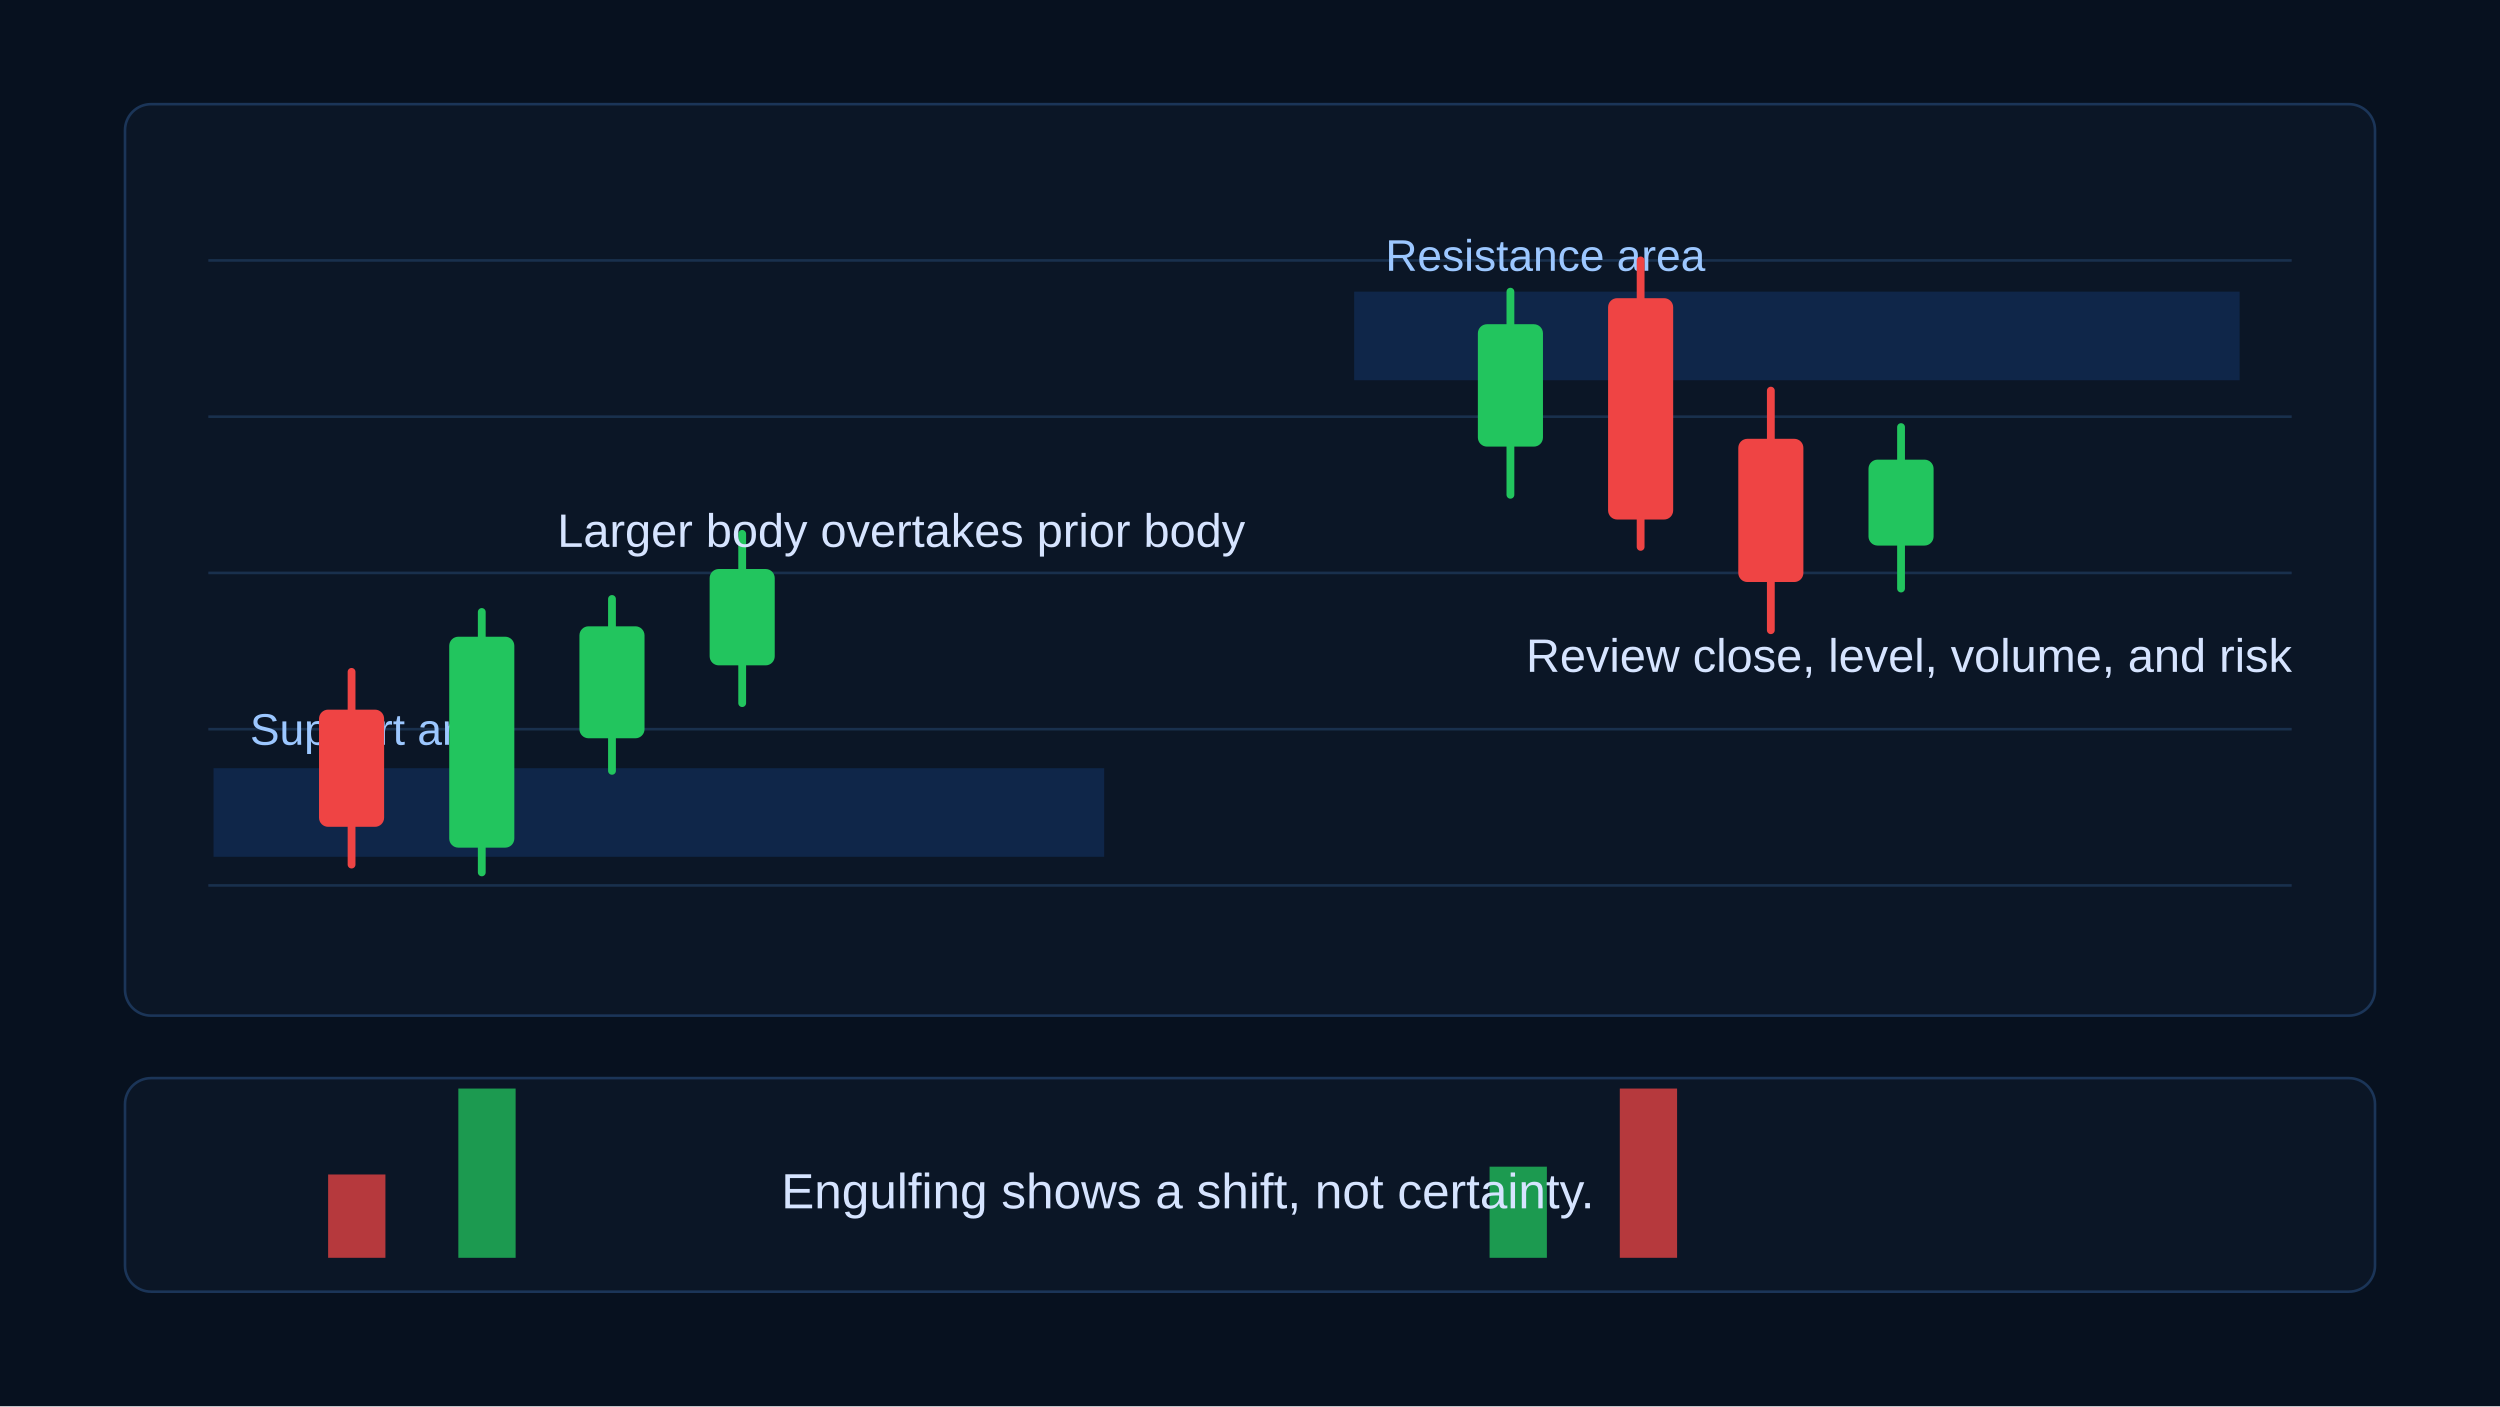
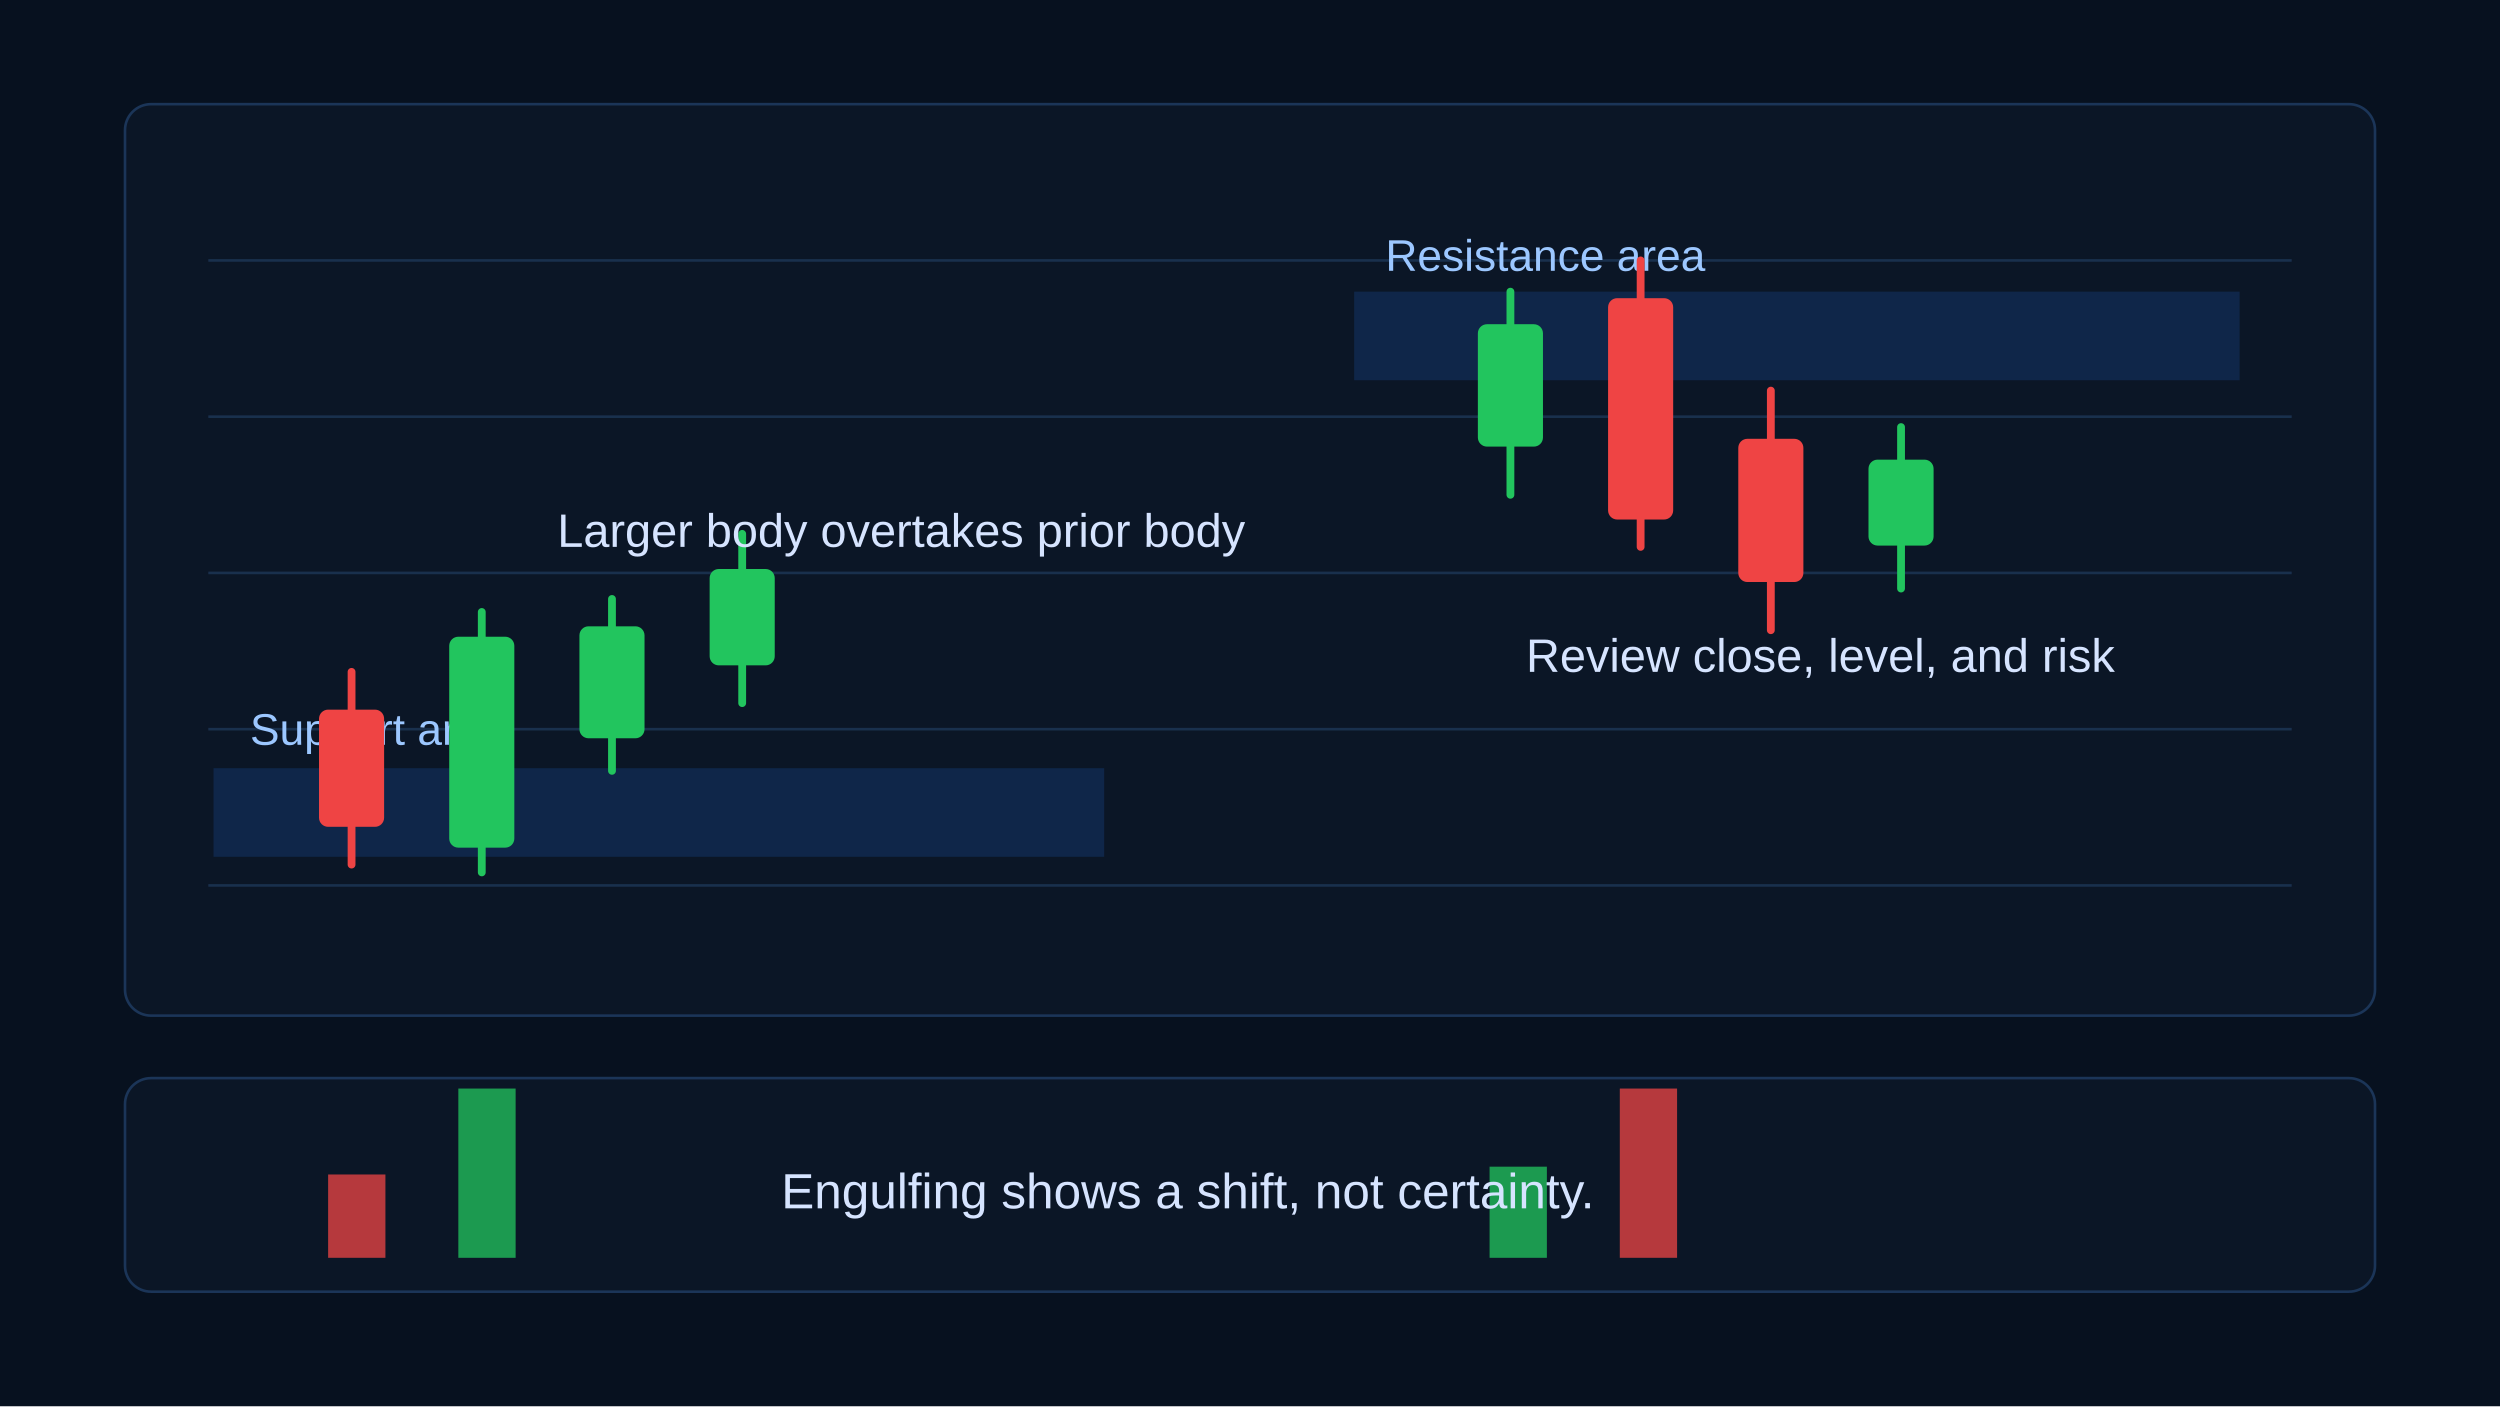
<svg xmlns="http://www.w3.org/2000/svg" width="960" height="540" viewBox="0 0 960 540" role="img" aria-labelledby="title desc">
  <rect width="960" height="540" fill="#07111f" />
  <rect x="48" y="40" width="864" height="350" rx="10" fill="#0b1626" stroke="#1b3558" />
  <g stroke="#19304d">
    <path d="M80 100H880M80 160H880M80 220H880M80 280H880M80 340H880" />
  </g>
  <rect x="82" y="295" width="342" height="34" fill="#1f6feb" opacity=".18" />
  <rect x="520" y="112" width="340" height="34" fill="#1f6feb" opacity=".18" />
  <text x="96" y="286" fill="#9cc7ff" font-family="Arial" font-size="17">Support area</text>
  <text x="532" y="104" fill="#9cc7ff" font-family="Arial" font-size="17">Resistance area</text>
  <g stroke-width="3" stroke-linecap="round">
    <g stroke="#ef4444" fill="#ef4444">
      <line x1="135" y1="258" x2="135" y2="332" />
      <rect x="124" y="274" width="22" height="42" rx="2" />
    </g>
    <g stroke="#22c55e" fill="#22c55e">
      <line x1="185" y1="235" x2="185" y2="335" />
      <rect x="174" y="246" width="22" height="78" rx="2" />
    </g>
    <g stroke="#22c55e" fill="#22c55e">
      <line x1="235" y1="230" x2="235" y2="296" />
      <rect x="224" y="242" width="22" height="40" rx="2" />
    </g>
    <g stroke="#22c55e" fill="#22c55e">
      <line x1="285" y1="205" x2="285" y2="270" />
      <rect x="274" y="220" width="22" height="34" rx="2" />
    </g>
    <g stroke="#22c55e" fill="#22c55e">
      <line x1="580" y1="112" x2="580" y2="190" />
      <rect x="569" y="126" width="22" height="44" rx="2" />
    </g>
    <g stroke="#ef4444" fill="#ef4444">
      <line x1="630" y1="100" x2="630" y2="210" />
      <rect x="619" y="116" width="22" height="82" rx="2" />
    </g>
    <g stroke="#ef4444" fill="#ef4444">
      <line x1="680" y1="150" x2="680" y2="242" />
      <rect x="669" y="170" width="22" height="52" rx="2" />
    </g>
    <g stroke="#22c55e" fill="#22c55e">
      <line x1="730" y1="164" x2="730" y2="226" />
      <rect x="719" y="178" width="22" height="30" rx="2" />
    </g>
  </g>
  <text x="214" y="210" fill="#d6e4ff" font-family="Arial" font-size="18">Larger body overtakes prior body</text>
-   <text x="586" y="258" fill="#d6e4ff" font-family="Arial" font-size="18">Review close, level, volume, and risk</text>
+   <text x="586" y="258" fill="#d6e4ff" font-family="Arial" font-size="18">Review close, level, and risk</text>
  <rect x="48" y="414" width="864" height="82" rx="10" fill="#0b1626" stroke="#1b3558" />
  <g>
    <rect x="126" y="451" width="22" height="32" fill="#ef4444" opacity=".75" />
    <rect x="176" y="418" width="22" height="65" fill="#22c55e" opacity=".75" />
    <rect x="572" y="448" width="22" height="35" fill="#22c55e" opacity=".75" />
    <rect x="622" y="418" width="22" height="65" fill="#ef4444" opacity=".75" />
  </g>
  <text x="300" y="464" fill="#d6e4ff" font-family="Arial" font-size="19">Engulfing shows a shift, not certainty.</text>
</svg>
